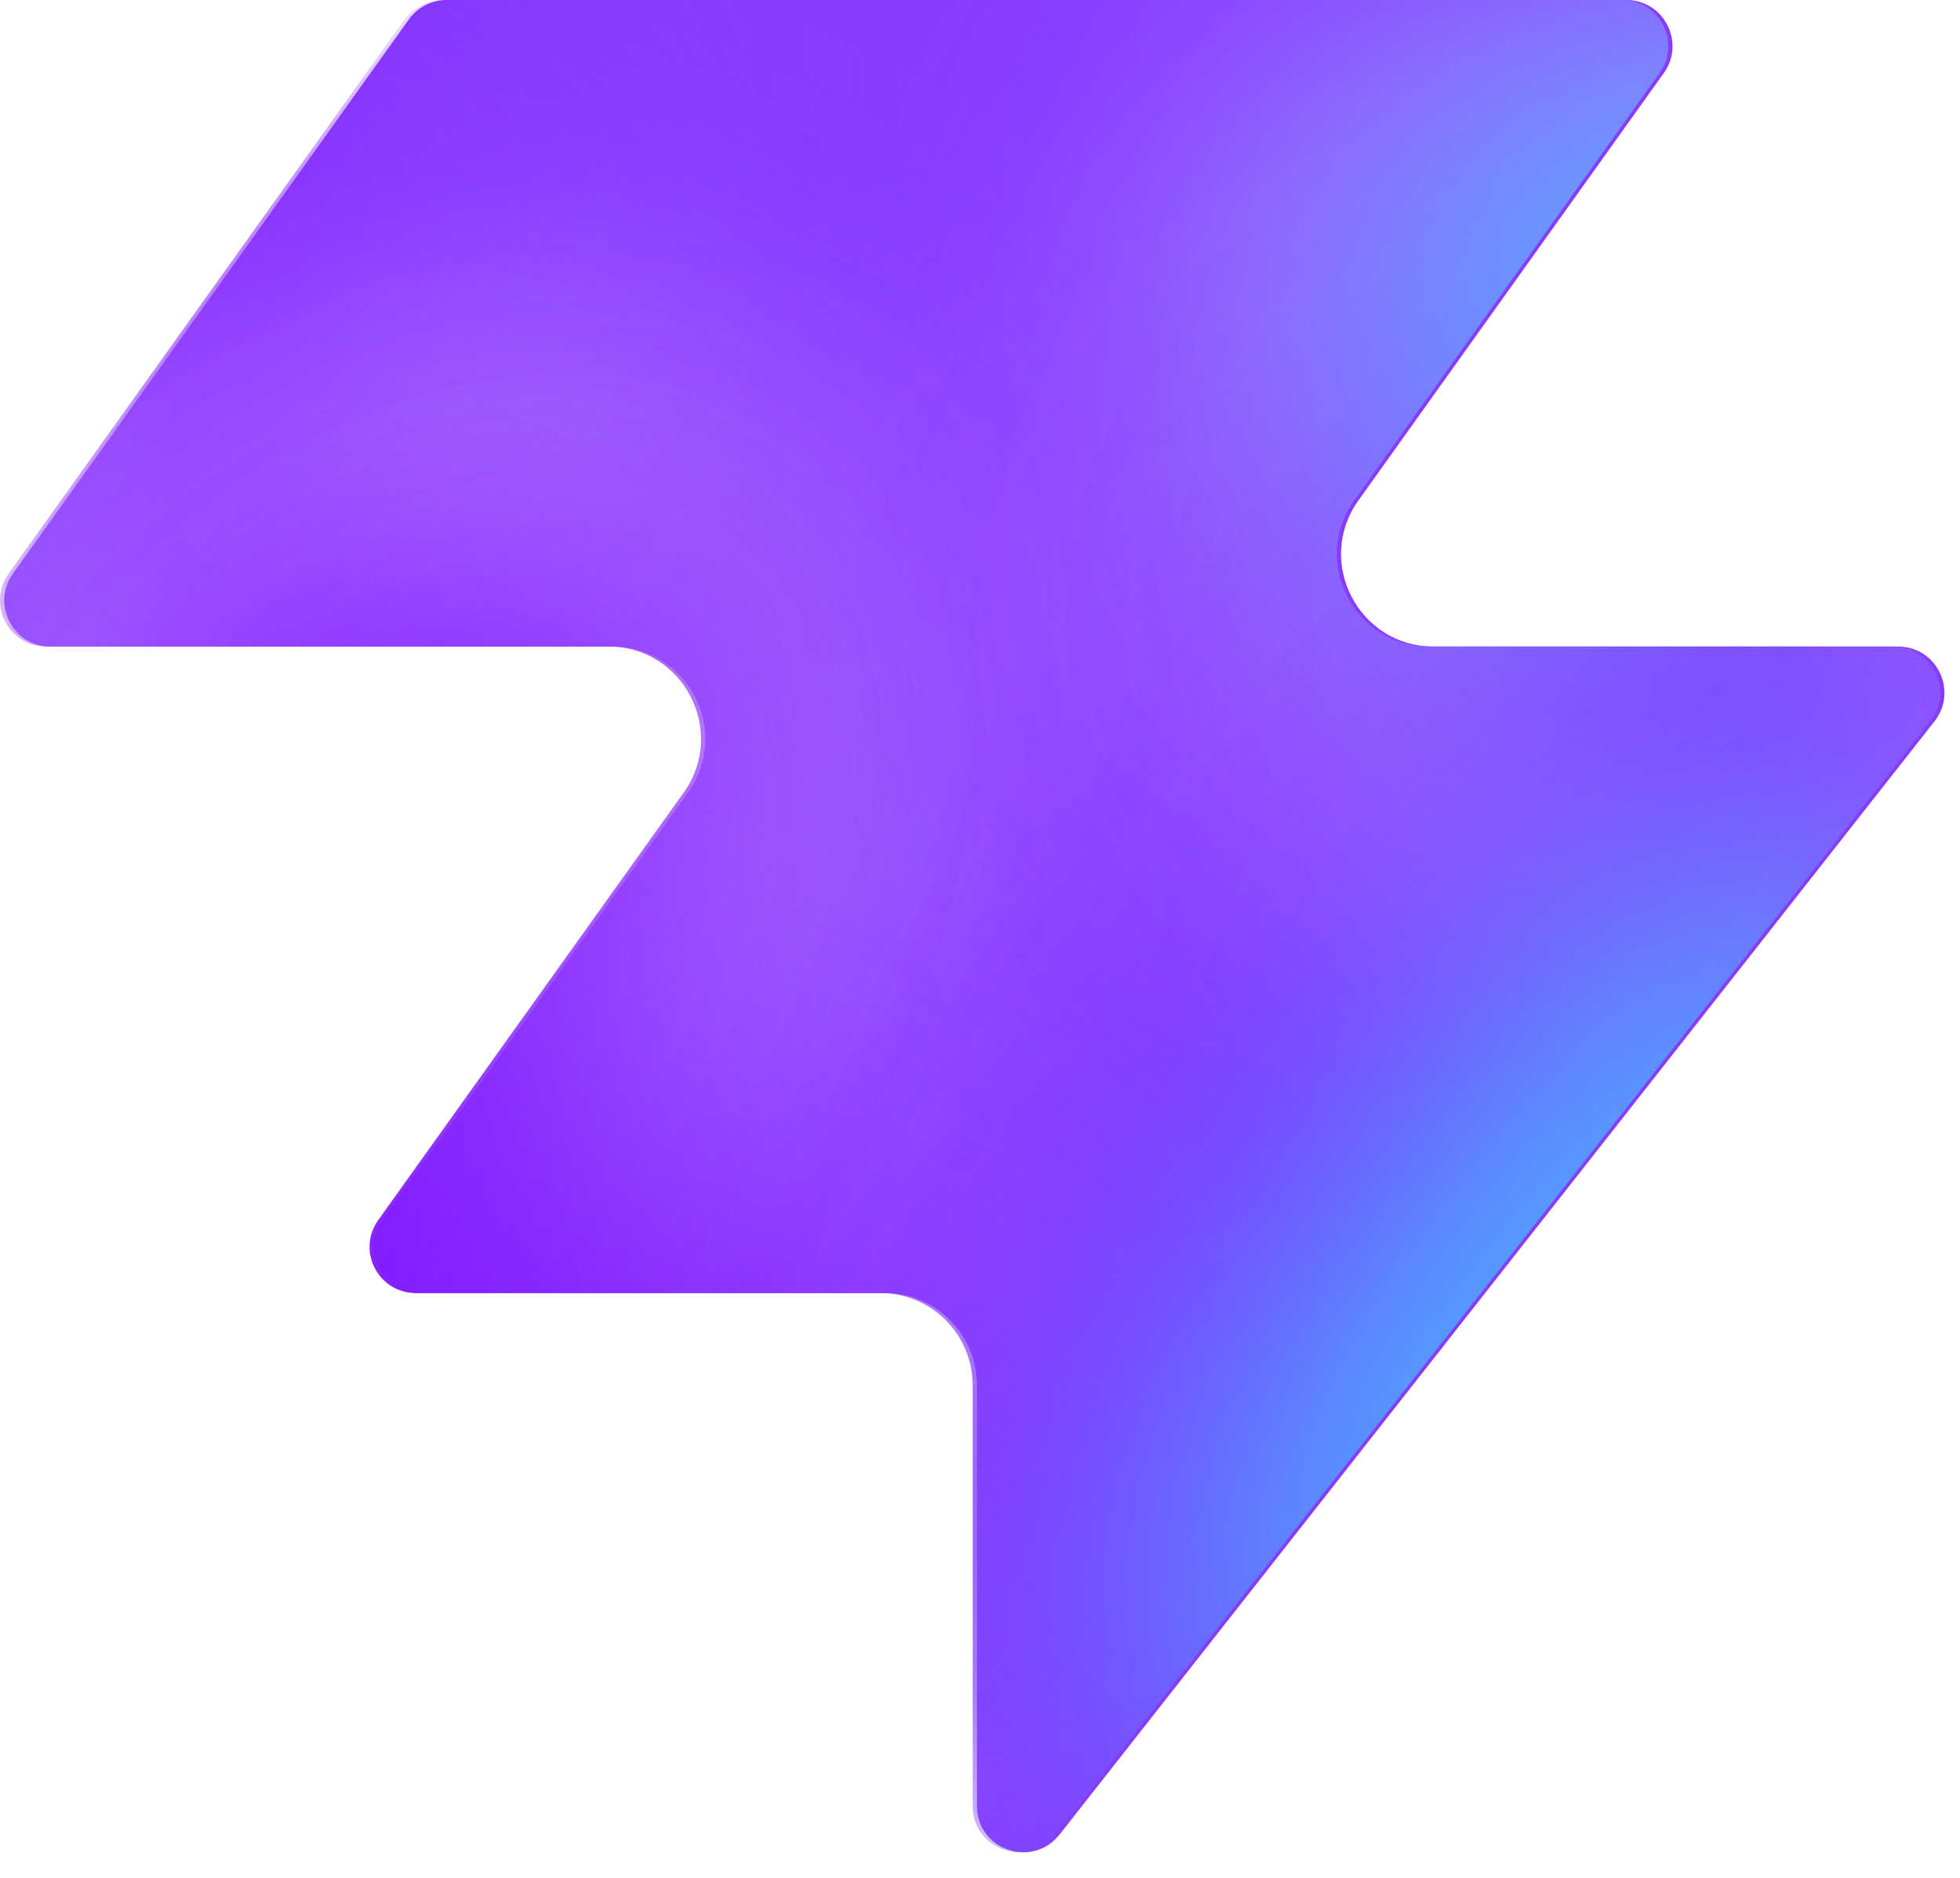
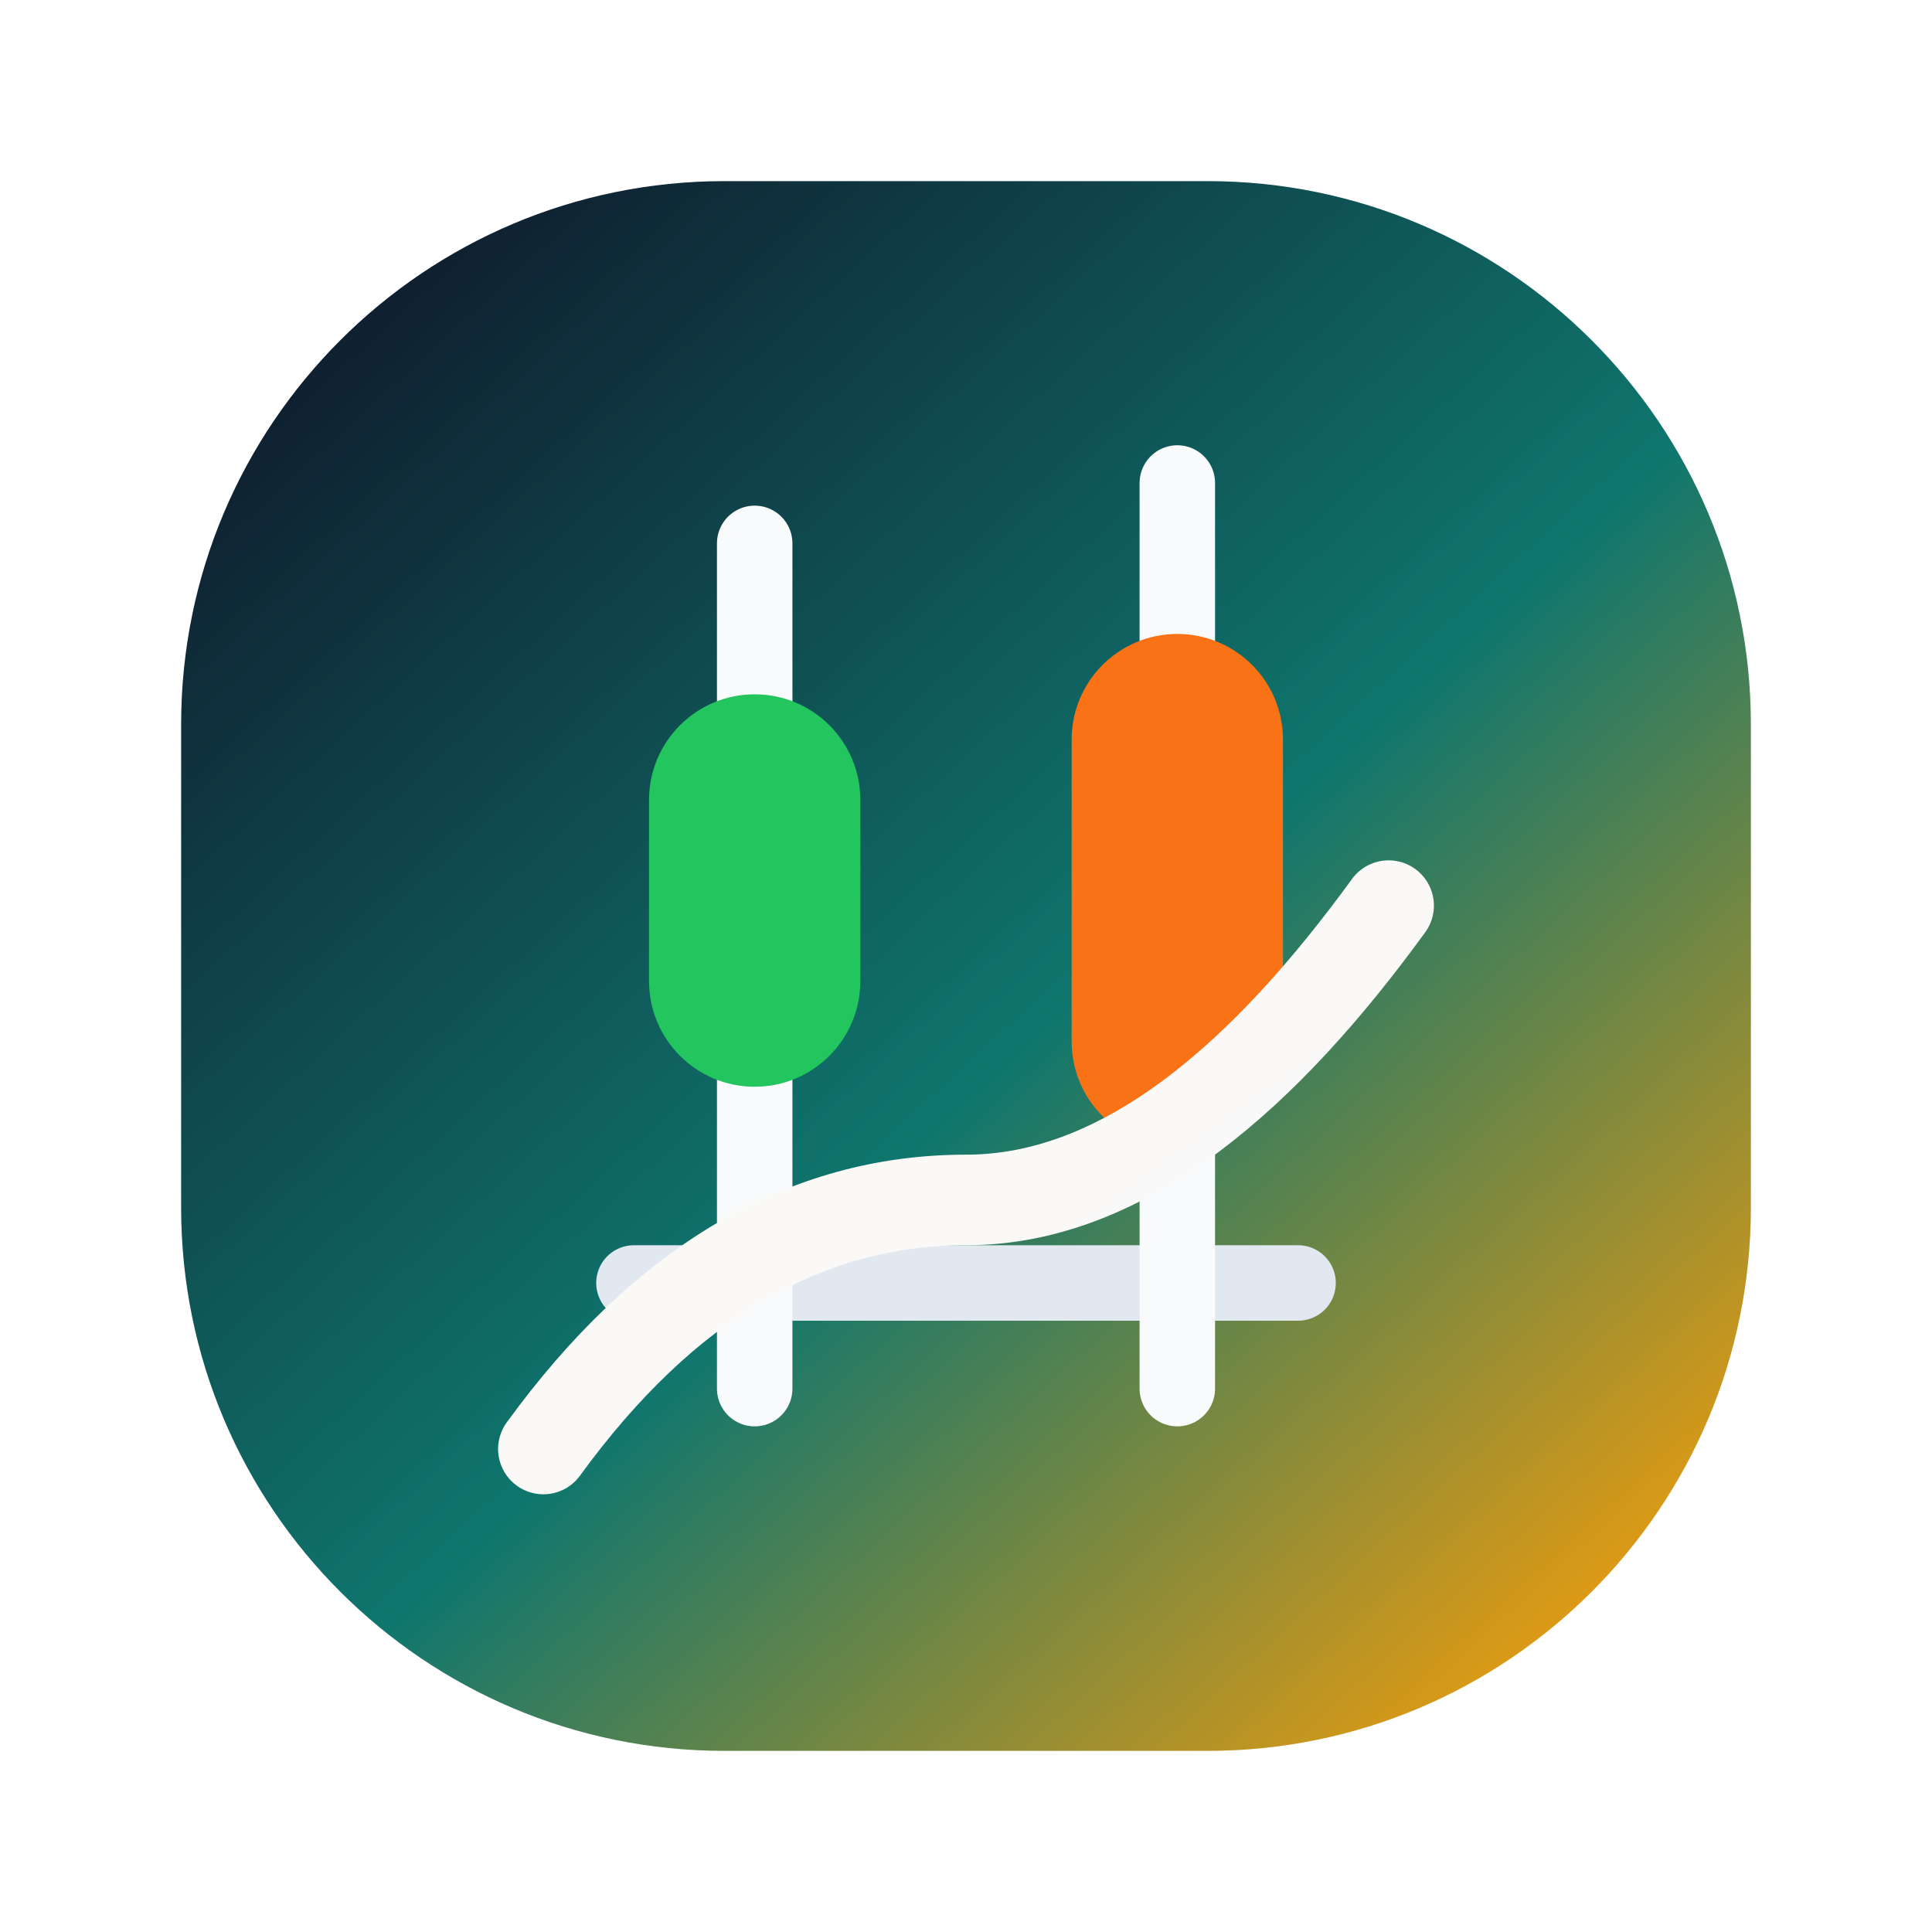
- <svg xmlns="http://www.w3.org/2000/svg" width="48" height="46" fill="none" viewBox="0 0 48 46">
-   <path fill="#863bff" d="M25.946 44.938c-.664.845-2.021.375-2.021-.698V33.937a2.26 2.26 0 0 0-2.262-2.262H10.287c-.92 0-1.456-1.04-.92-1.788l7.48-10.471c1.07-1.497 0-3.578-1.842-3.578H1.237c-.92 0-1.456-1.04-.92-1.788L10.013.474c.214-.297.556-.474.92-.474h28.894c.92 0 1.456 1.04.92 1.788l-7.48 10.471c-1.07 1.498 0 3.579 1.842 3.579h11.377c.943 0 1.473 1.088.89 1.83L25.947 44.94z" style="fill:#863bff;fill:color(display-p3 .525 .23 1);fill-opacity:1" />
-   <mask id="a" width="48" height="46" x="0" y="0" maskUnits="userSpaceOnUse" style="mask-type:alpha">
-     <path fill="#000" d="M25.842 44.938c-.664.844-2.021.375-2.021-.698V33.937a2.26 2.26 0 0 0-2.262-2.262H10.183c-.92 0-1.456-1.04-.92-1.788l7.48-10.471c1.07-1.498 0-3.579-1.842-3.579H1.133c-.92 0-1.456-1.04-.92-1.787L9.91.473c.214-.297.556-.474.92-.474h28.894c.92 0 1.456 1.04.92 1.788l-7.48 10.471c-1.07 1.498 0 3.578 1.842 3.578h11.377c.943 0 1.473 1.088.89 1.832L25.843 44.94z" style="fill:#000;fill-opacity:1" />
-   </mask>
-   <g mask="url(#a)">
-     <g filter="url(#b)">
-       <ellipse cx="5.508" cy="14.704" fill="#ede6ff" rx="5.508" ry="14.704" style="fill:#ede6ff;fill:color(display-p3 .927 .903 1);fill-opacity:1" transform="matrix(.00324 1 1 -.00324 -4.47 31.516)" />
-     </g>
-     <g filter="url(#c)">
-       <ellipse cx="10.399" cy="29.851" fill="#ede6ff" rx="10.399" ry="29.851" style="fill:#ede6ff;fill:color(display-p3 .927 .903 1);fill-opacity:1" transform="matrix(.00324 1 1 -.00324 -39.328 7.883)" />
-     </g>
-     <g filter="url(#d)">
-       <ellipse cx="5.508" cy="30.487" fill="#7e14ff" rx="5.508" ry="30.487" style="fill:#7e14ff;fill:color(display-p3 .492 .077 1);fill-opacity:1" transform="rotate(89.814 -25.913 -14.639)scale(1 -1)" />
-     </g>
-     <g filter="url(#e)">
-       <ellipse cx="5.508" cy="30.599" fill="#7e14ff" rx="5.508" ry="30.599" style="fill:#7e14ff;fill:color(display-p3 .492 .077 1);fill-opacity:1" transform="rotate(89.814 -32.644 -3.334)scale(1 -1)" />
-     </g>
-     <g filter="url(#f)">
-       <ellipse cx="5.508" cy="30.599" fill="#7e14ff" rx="5.508" ry="30.599" style="fill:#7e14ff;fill:color(display-p3 .492 .077 1);fill-opacity:1" transform="matrix(.00324 1 1 -.00324 -34.34 30.47)" />
-     </g>
-     <g filter="url(#g)">
-       <ellipse cx="14.072" cy="22.078" fill="#ede6ff" rx="14.072" ry="22.078" style="fill:#ede6ff;fill:color(display-p3 .927 .903 1);fill-opacity:1" transform="rotate(93.35 24.506 48.493)scale(-1 1)" />
-     </g>
-     <g filter="url(#h)">
-       <ellipse cx="3.47" cy="21.501" fill="#7e14ff" rx="3.47" ry="21.501" style="fill:#7e14ff;fill:color(display-p3 .492 .077 1);fill-opacity:1" transform="rotate(89.009 28.708 47.59)scale(-1 1)" />
-     </g>
-     <g filter="url(#i)">
-       <ellipse cx="3.47" cy="21.501" fill="#7e14ff" rx="3.47" ry="21.501" style="fill:#7e14ff;fill:color(display-p3 .492 .077 1);fill-opacity:1" transform="rotate(89.009 28.708 47.59)scale(-1 1)" />
-     </g>
-     <g filter="url(#j)">
-       <ellipse cx=".387" cy="8.972" fill="#7e14ff" rx="4.407" ry="29.108" style="fill:#7e14ff;fill:color(display-p3 .492 .077 1);fill-opacity:1" transform="rotate(39.51 .387 8.972)" />
-     </g>
-     <g filter="url(#k)">
-       <ellipse cx="47.523" cy="-6.092" fill="#7e14ff" rx="4.407" ry="29.108" style="fill:#7e14ff;fill:color(display-p3 .492 .077 1);fill-opacity:1" transform="rotate(37.892 47.523 -6.092)" />
-     </g>
-     <g filter="url(#l)">
-       <ellipse cx="41.412" cy="6.333" fill="#47bfff" rx="5.971" ry="9.665" style="fill:#47bfff;fill:color(display-p3 .28 .748 1);fill-opacity:1" transform="rotate(37.892 41.412 6.333)" />
-     </g>
-     <g filter="url(#m)">
-       <ellipse cx="-1.879" cy="38.332" fill="#7e14ff" rx="4.407" ry="29.108" style="fill:#7e14ff;fill:color(display-p3 .492 .077 1);fill-opacity:1" transform="rotate(37.892 -1.88 38.332)" />
-     </g>
-     <g filter="url(#n)">
-       <ellipse cx="-1.879" cy="38.332" fill="#7e14ff" rx="4.407" ry="29.108" style="fill:#7e14ff;fill:color(display-p3 .492 .077 1);fill-opacity:1" transform="rotate(37.892 -1.88 38.332)" />
-     </g>
-     <g filter="url(#o)">
-       <ellipse cx="35.651" cy="29.907" fill="#7e14ff" rx="4.407" ry="29.108" style="fill:#7e14ff;fill:color(display-p3 .492 .077 1);fill-opacity:1" transform="rotate(37.892 35.651 29.907)" />
-     </g>
-     <g filter="url(#p)">
-       <ellipse cx="38.418" cy="32.4" fill="#47bfff" rx="5.971" ry="15.297" style="fill:#47bfff;fill:color(display-p3 .28 .748 1);fill-opacity:1" transform="rotate(37.892 38.418 32.4)" />
-     </g>
-   </g>
+ <svg xmlns="http://www.w3.org/2000/svg" viewBox="0 0 64 64" fill="none">
  <defs>
-     <filter id="b" width="60.045" height="41.654" x="-19.77" y="16.149" color-interpolation-filters="sRGB" filterUnits="userSpaceOnUse">
-       <feFlood flood-opacity="0" result="BackgroundImageFix" />
-       <feBlend in="SourceGraphic" in2="BackgroundImageFix" result="shape" />
-       <feGaussianBlur result="effect1_foregroundBlur_2002_17158" stdDeviation="7.659" />
-     </filter>
-     <filter id="c" width="90.34" height="51.437" x="-54.613" y="-7.533" color-interpolation-filters="sRGB" filterUnits="userSpaceOnUse">
-       <feFlood flood-opacity="0" result="BackgroundImageFix" />
-       <feBlend in="SourceGraphic" in2="BackgroundImageFix" result="shape" />
-       <feGaussianBlur result="effect1_foregroundBlur_2002_17158" stdDeviation="7.659" />
-     </filter>
-     <filter id="d" width="79.355" height="29.4" x="-49.64" y="2.03" color-interpolation-filters="sRGB" filterUnits="userSpaceOnUse">
-       <feFlood flood-opacity="0" result="BackgroundImageFix" />
-       <feBlend in="SourceGraphic" in2="BackgroundImageFix" result="shape" />
-       <feGaussianBlur result="effect1_foregroundBlur_2002_17158" stdDeviation="4.596" />
-     </filter>
-     <filter id="e" width="79.579" height="29.4" x="-45.045" y="20.029" color-interpolation-filters="sRGB" filterUnits="userSpaceOnUse">
-       <feFlood flood-opacity="0" result="BackgroundImageFix" />
-       <feBlend in="SourceGraphic" in2="BackgroundImageFix" result="shape" />
-       <feGaussianBlur result="effect1_foregroundBlur_2002_17158" stdDeviation="4.596" />
-     </filter>
-     <filter id="f" width="79.579" height="29.4" x="-43.513" y="21.178" color-interpolation-filters="sRGB" filterUnits="userSpaceOnUse">
-       <feFlood flood-opacity="0" result="BackgroundImageFix" />
-       <feBlend in="SourceGraphic" in2="BackgroundImageFix" result="shape" />
-       <feGaussianBlur result="effect1_foregroundBlur_2002_17158" stdDeviation="4.596" />
-     </filter>
-     <filter id="g" width="74.749" height="58.852" x="15.756" y="-17.901" color-interpolation-filters="sRGB" filterUnits="userSpaceOnUse">
-       <feFlood flood-opacity="0" result="BackgroundImageFix" />
-       <feBlend in="SourceGraphic" in2="BackgroundImageFix" result="shape" />
-       <feGaussianBlur result="effect1_foregroundBlur_2002_17158" stdDeviation="7.659" />
-     </filter>
-     <filter id="h" width="61.377" height="25.362" x="23.548" y="2.284" color-interpolation-filters="sRGB" filterUnits="userSpaceOnUse">
-       <feFlood flood-opacity="0" result="BackgroundImageFix" />
-       <feBlend in="SourceGraphic" in2="BackgroundImageFix" result="shape" />
-       <feGaussianBlur result="effect1_foregroundBlur_2002_17158" stdDeviation="4.596" />
-     </filter>
-     <filter id="i" width="61.377" height="25.362" x="23.548" y="2.284" color-interpolation-filters="sRGB" filterUnits="userSpaceOnUse">
-       <feFlood flood-opacity="0" result="BackgroundImageFix" />
-       <feBlend in="SourceGraphic" in2="BackgroundImageFix" result="shape" />
-       <feGaussianBlur result="effect1_foregroundBlur_2002_17158" stdDeviation="4.596" />
-     </filter>
-     <filter id="j" width="56.045" height="63.649" x="-27.636" y="-22.853" color-interpolation-filters="sRGB" filterUnits="userSpaceOnUse">
-       <feFlood flood-opacity="0" result="BackgroundImageFix" />
-       <feBlend in="SourceGraphic" in2="BackgroundImageFix" result="shape" />
-       <feGaussianBlur result="effect1_foregroundBlur_2002_17158" stdDeviation="4.596" />
-     </filter>
-     <filter id="k" width="54.814" height="64.646" x="20.116" y="-38.415" color-interpolation-filters="sRGB" filterUnits="userSpaceOnUse">
-       <feFlood flood-opacity="0" result="BackgroundImageFix" />
-       <feBlend in="SourceGraphic" in2="BackgroundImageFix" result="shape" />
-       <feGaussianBlur result="effect1_foregroundBlur_2002_17158" stdDeviation="4.596" />
-     </filter>
-     <filter id="l" width="33.541" height="35.313" x="24.641" y="-11.323" color-interpolation-filters="sRGB" filterUnits="userSpaceOnUse">
-       <feFlood flood-opacity="0" result="BackgroundImageFix" />
-       <feBlend in="SourceGraphic" in2="BackgroundImageFix" result="shape" />
-       <feGaussianBlur result="effect1_foregroundBlur_2002_17158" stdDeviation="4.596" />
-     </filter>
-     <filter id="m" width="54.814" height="64.646" x="-29.286" y="6.009" color-interpolation-filters="sRGB" filterUnits="userSpaceOnUse">
-       <feFlood flood-opacity="0" result="BackgroundImageFix" />
-       <feBlend in="SourceGraphic" in2="BackgroundImageFix" result="shape" />
-       <feGaussianBlur result="effect1_foregroundBlur_2002_17158" stdDeviation="4.596" />
-     </filter>
-     <filter id="n" width="54.814" height="64.646" x="-29.286" y="6.009" color-interpolation-filters="sRGB" filterUnits="userSpaceOnUse">
-       <feFlood flood-opacity="0" result="BackgroundImageFix" />
-       <feBlend in="SourceGraphic" in2="BackgroundImageFix" result="shape" />
-       <feGaussianBlur result="effect1_foregroundBlur_2002_17158" stdDeviation="4.596" />
-     </filter>
-     <filter id="o" width="54.814" height="64.646" x="8.244" y="-2.416" color-interpolation-filters="sRGB" filterUnits="userSpaceOnUse">
-       <feFlood flood-opacity="0" result="BackgroundImageFix" />
-       <feBlend in="SourceGraphic" in2="BackgroundImageFix" result="shape" />
-       <feGaussianBlur result="effect1_foregroundBlur_2002_17158" stdDeviation="4.596" />
-     </filter>
-     <filter id="p" width="39.409" height="43.623" x="18.713" y="10.588" color-interpolation-filters="sRGB" filterUnits="userSpaceOnUse">
-       <feFlood flood-opacity="0" result="BackgroundImageFix" />
-       <feBlend in="SourceGraphic" in2="BackgroundImageFix" result="shape" />
-       <feGaussianBlur result="effect1_foregroundBlur_2002_17158" stdDeviation="4.596" />
-     </filter>
+     <linearGradient id="bg" x1="10" y1="8" x2="54" y2="56" gradientUnits="userSpaceOnUse">
+       <stop stop-color="#0f172a" />
+       <stop offset="0.55" stop-color="#0f766e" />
+       <stop offset="1" stop-color="#f59e0b" />
+     </linearGradient>
+     <linearGradient id="candle" x1="22" y1="18" x2="42" y2="46" gradientUnits="userSpaceOnUse">
+       <stop stop-color="#fff7ed" />
+       <stop offset="1" stop-color="#f8fafc" />
+     </linearGradient>
  </defs>
+   <rect x="6" y="6" width="52" height="52" rx="18" fill="url(#bg)" />
+   <path d="M21 42.5h22" stroke="#E2E8F0" stroke-linecap="round" stroke-width="2.5" />
+   <path d="M25 18v28" stroke="#F8FAFC" stroke-linecap="round" stroke-width="2.5" />
+   <rect x="21.5" y="23" width="7" height="13" rx="3.5" fill="#22c55e" />
+   <path d="M39 16v30" stroke="#F8FAFC" stroke-linecap="round" stroke-width="2.5" />
+   <rect x="35.5" y="21" width="7" height="17" rx="3.5" fill="#f97316" />
+   <path d="M18 48c4-5.5 8.667-8.25 14-8.25S42 35.5 46 30" stroke="url(#candle)" stroke-linecap="round" stroke-width="3" />
</svg>
